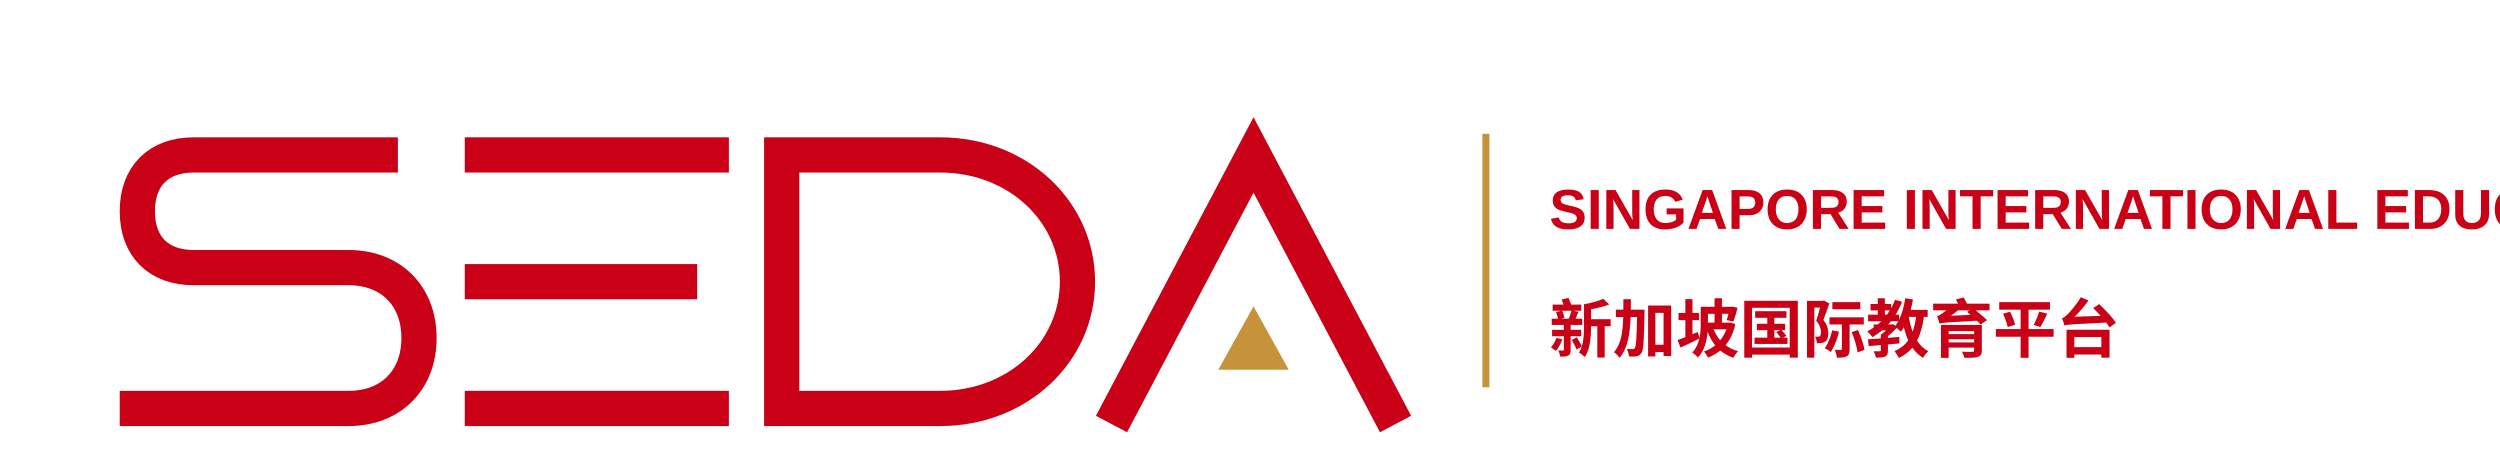
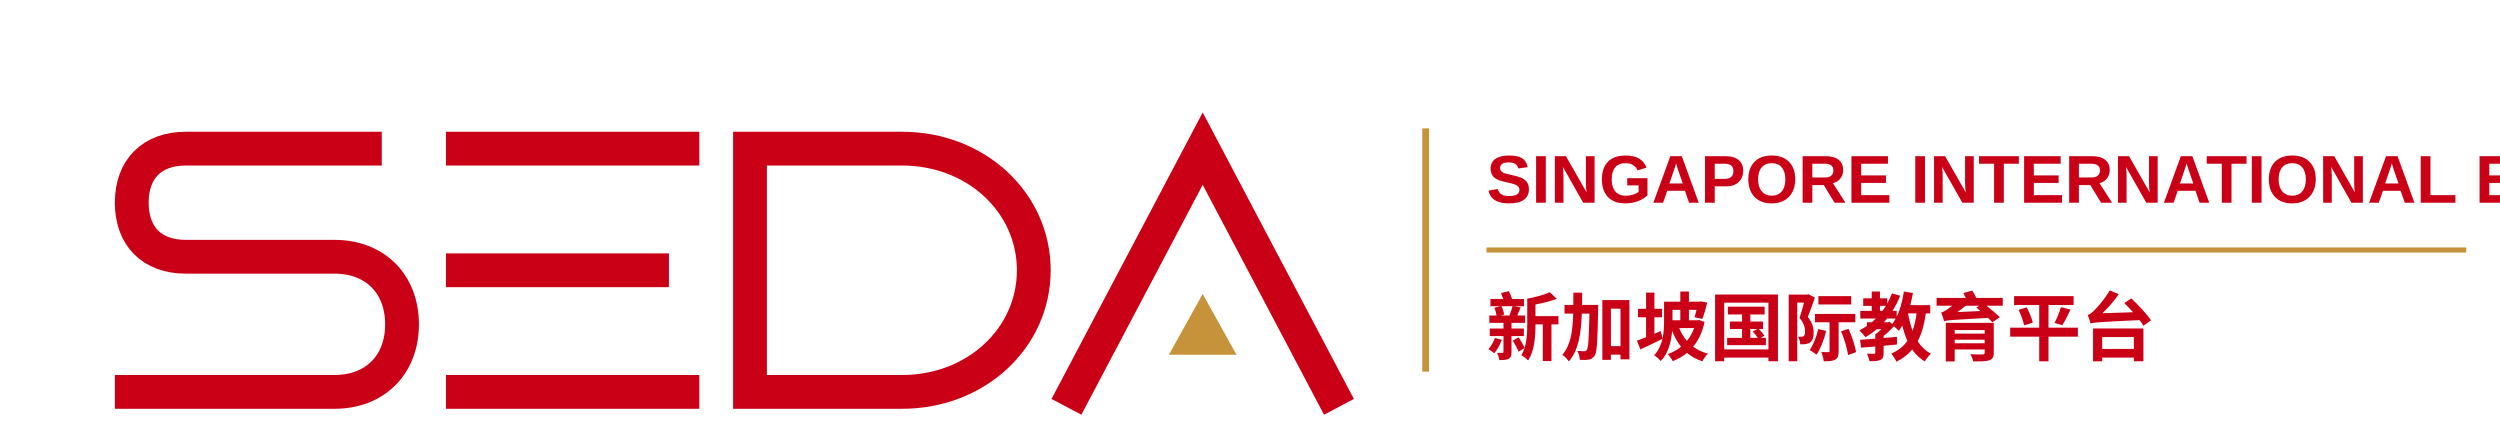
- <svg xmlns="http://www.w3.org/2000/svg" viewBox="0 0 710 130" role="img" aria-labelledby="seda-title">
+ <svg xmlns="http://www.w3.org/2000/svg" viewBox="0 0 740 130" role="img" aria-labelledby="seda-title">
  <defs>
    <style>
      .brand-red { fill: #c90016; }
      .brand-red-stroke { stroke: #c90016; }
      .brand-gold { fill: #c6923a; }
      .brand-gold-stroke { stroke: #c6923a; }
      .gray { fill: #62676d; }
      .latin {
        font-family: "Montserrat", "Avenir Next", "Helvetica Neue", Arial, sans-serif;
        font-weight: 700;
        letter-spacing: 0;
      }
      .chinese {
        font-family: "PingFang SC", "Noto Sans CJK SC", "Microsoft YaHei", sans-serif;
        font-weight: 700;
        letter-spacing: 0;
      }
    </style>
  </defs>
  <g aria-label="SEDA" class="brand-red-stroke" fill="none" stroke-width="10" stroke-linecap="square" stroke-linejoin="miter">
    <path d="M108 44H55C45 44 39 50 39 60C39 70 45 76 55 76H99C111 76 119 84 119 96C119 108 111 116 99 116H39" />
    <path d="M137 44H202M137 80H193M137 116H202" />
    <path d="M222 44H267C289 44 306 60 306 80C306 100 289 116 267 116H222V44Z" />
    <path d="M318 116L356 44L394 116" />
  </g>
  <polygon class="brand-gold" points="346,105 356,87 366,105" />
  <line x1="422" y1="38" x2="422" y2="110" class="brand-gold-stroke" stroke-width="2" />
-   <text x="440" y="65" class="brand-red latin" font-size="16" textLength="268" lengthAdjust="spacingAndGlyphs">SINGAPORE INTERNATIONAL EDUCATIONAL</text>
-   <text x="440" y="100" class="brand-red chinese" font-size="18" textLength="180" lengthAdjust="spacingAndGlyphs">新加坡国际教育平台</text>
+   <text x="440" y="60" class="brand-red latin" font-size="20" textLength="290" lengthAdjust="spacingAndGlyphs">SINGAPORE INTERNATIONAL EDUCATIONAL</text>
+   <line x1="440" y1="74" x2="730" y2="74" class="brand-gold-stroke" stroke-width="1.5" />
+   <text x="440" y="105" class="brand-red chinese" font-size="22" textLength="230" lengthAdjust="spacingAndGlyphs">新加坡国际教育平台</text>
</svg>
